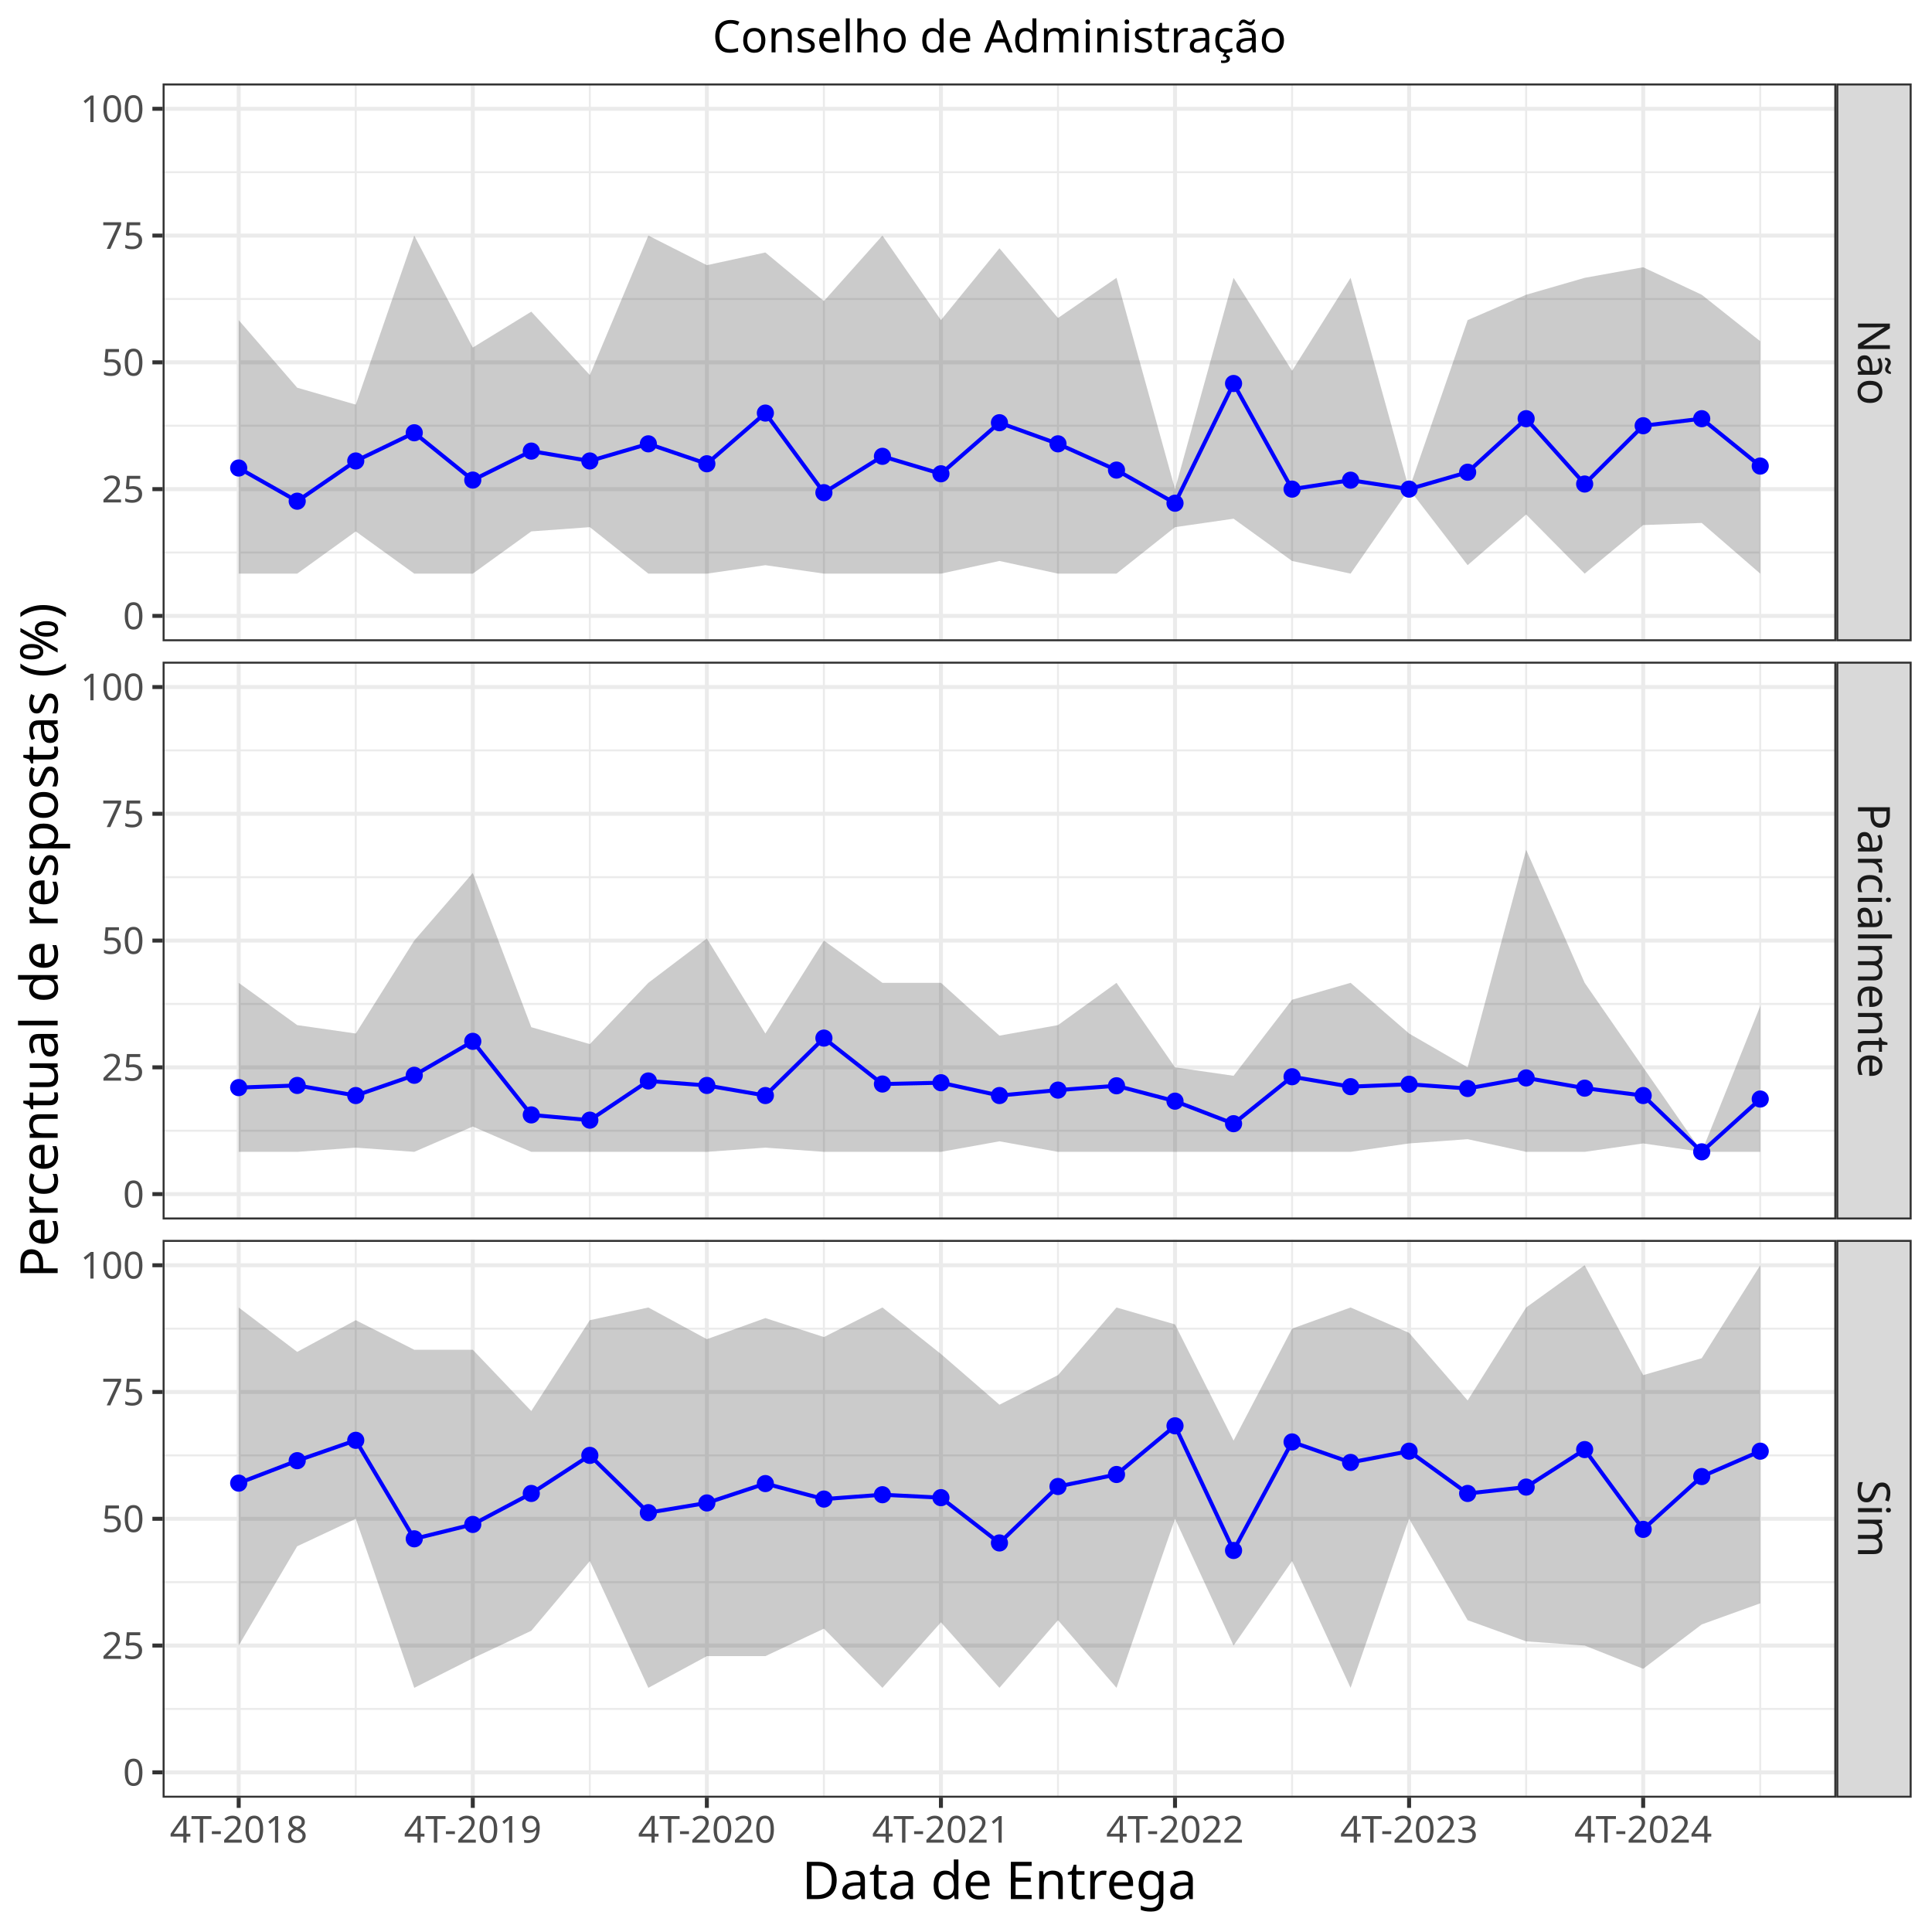
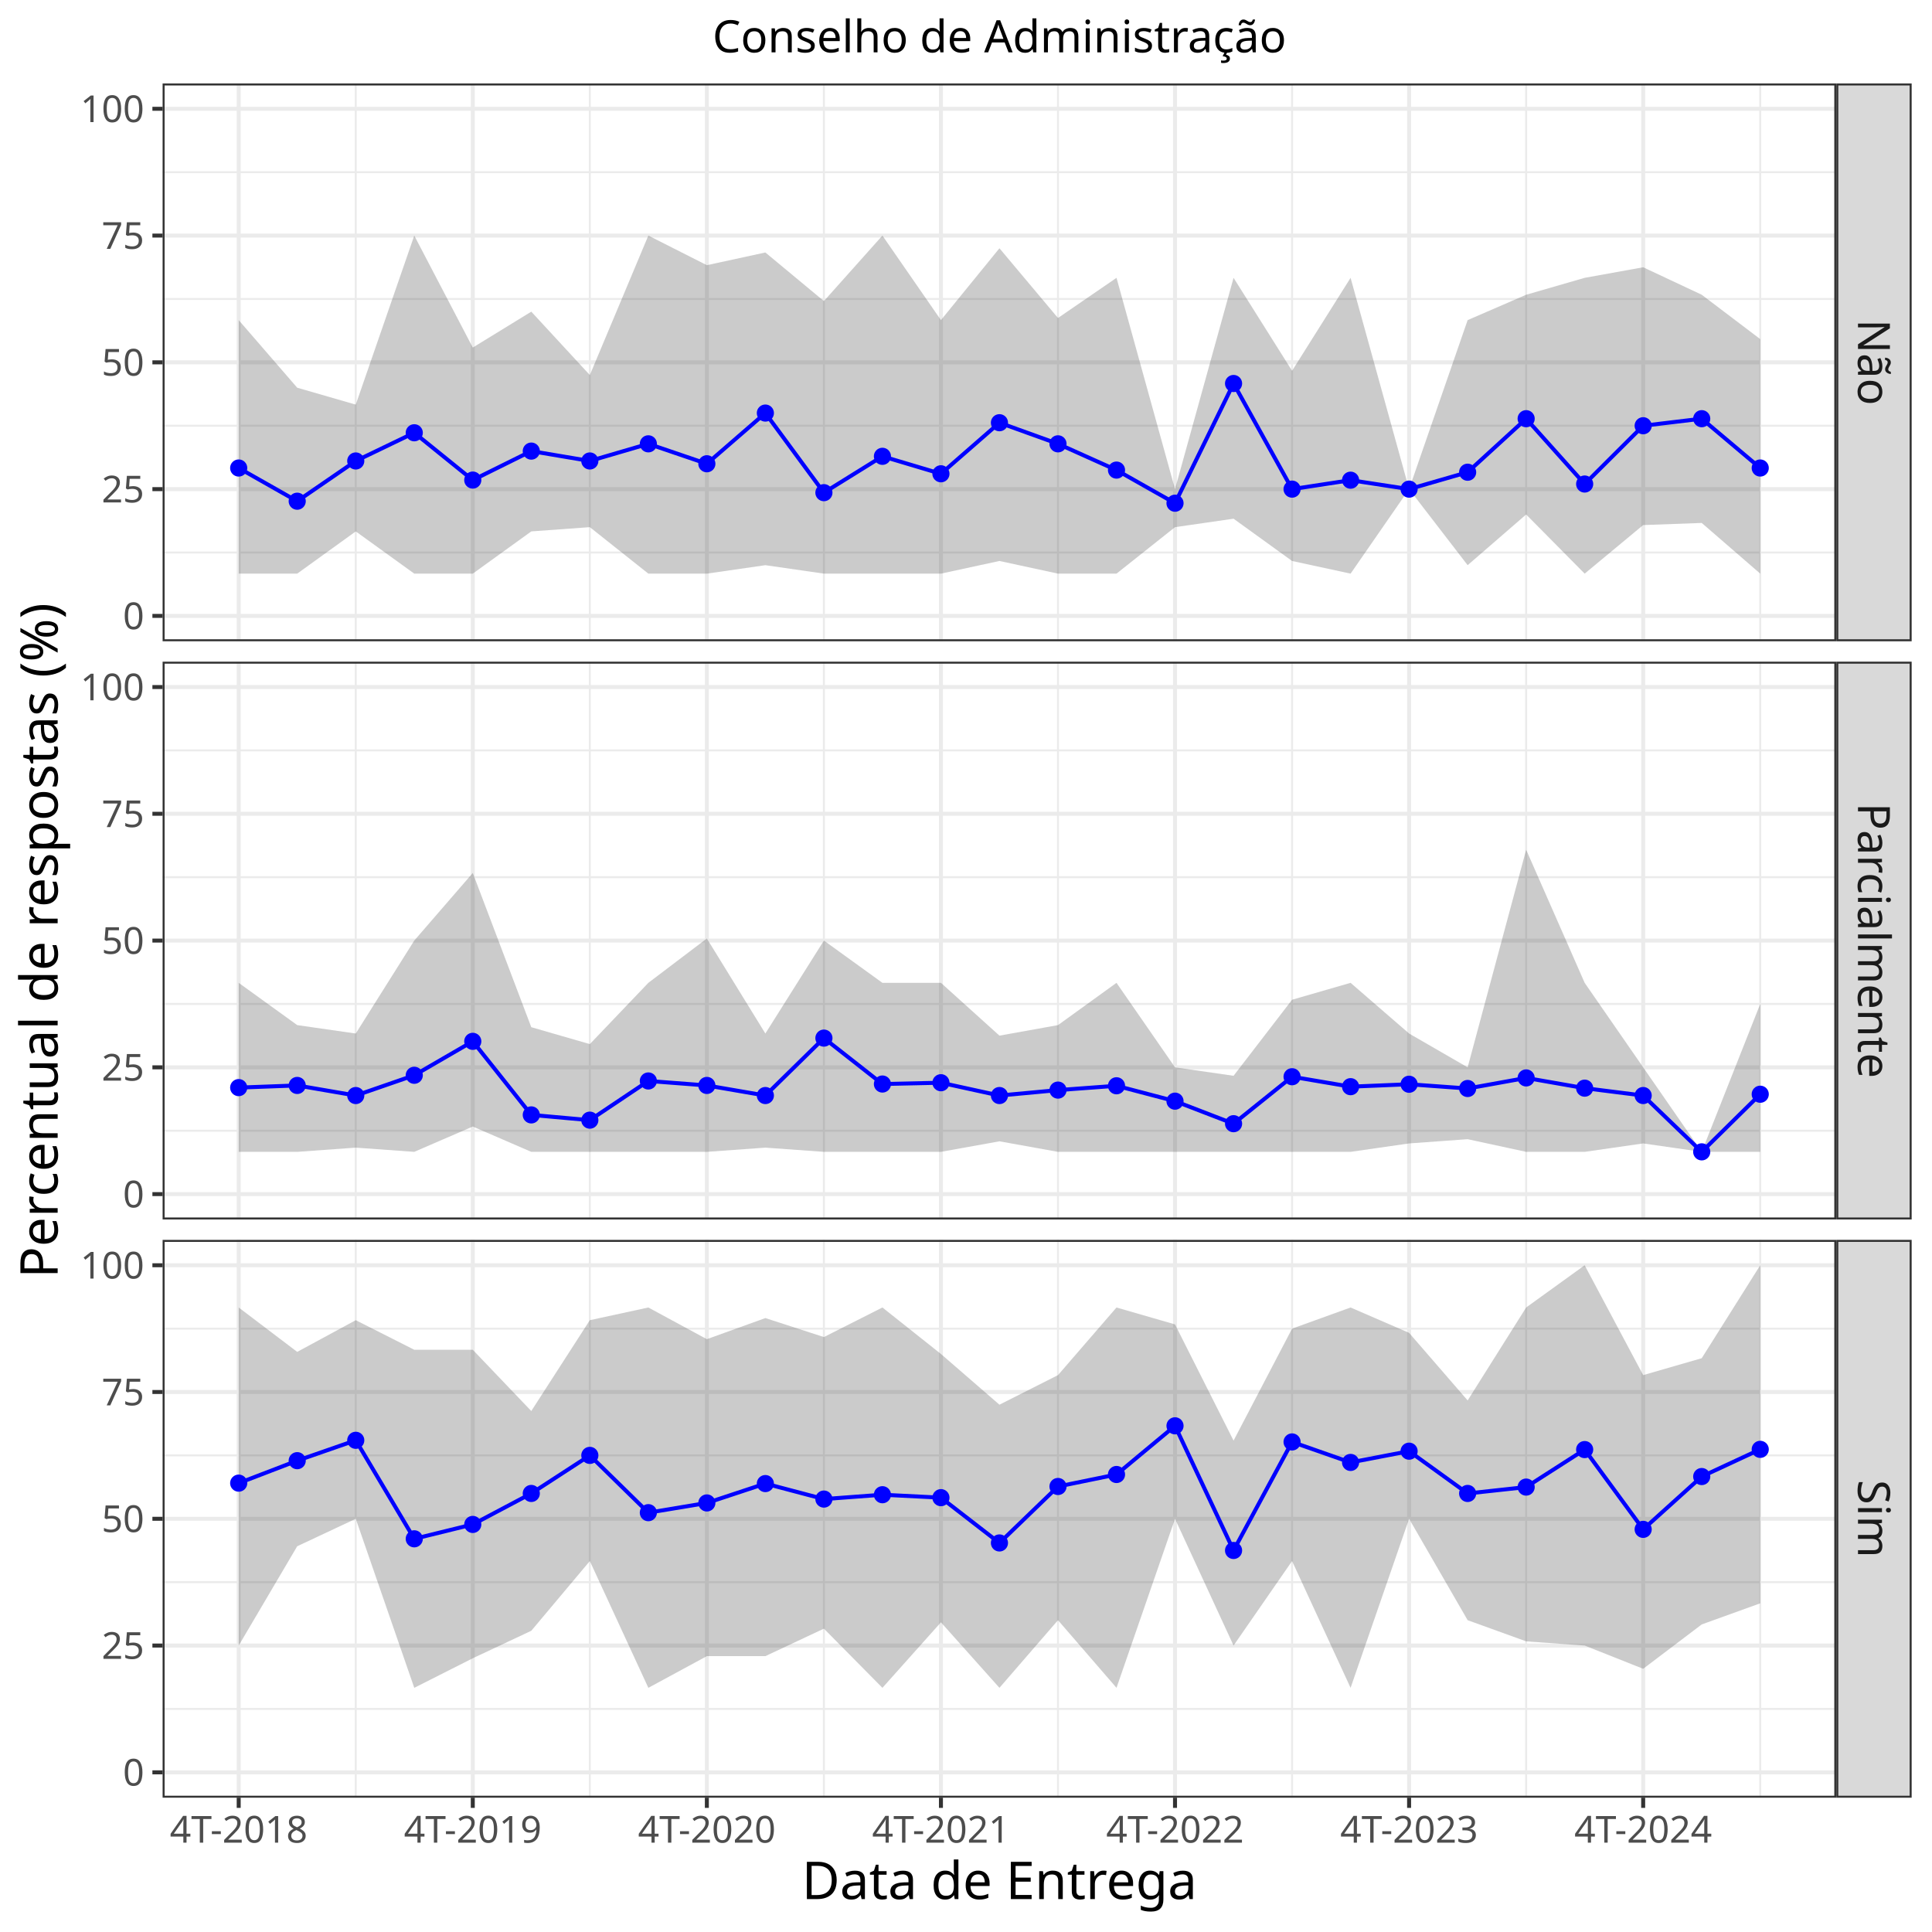
<svg xmlns="http://www.w3.org/2000/svg" class="svglite" width="518.74pt" height="518.74pt" viewBox="0 0 518.74 518.74">
  <defs>
    <style type="text/css">
    .svglite line, .svglite polyline, .svglite polygon, .svglite path, .svglite rect, .svglite circle {
      fill: none;
      stroke: #000000;
      stroke-linecap: round;
      stroke-linejoin: round;
      stroke-miterlimit: 10.00;
    }
    .svglite text {
      white-space: pre;
    }
  </style>
  </defs>
  <rect width="100%" height="100%" style="stroke: none; fill: #FFFFFF;" />
  <defs>
    <clipPath id="cpMC4wMHw1MTguNzR8MC4wMHw1MTguNzQ=">
      <rect x="0.00" y="0.00" width="518.74" height="518.74" />
    </clipPath>
  </defs>
  <g clip-path="url(#cpMC4wMHw1MTguNzR8MC4wMHw1MTguNzQ=)">
    <rect x="-0" y="0.00" width="518.74" height="518.74" style="stroke-width: 1.07; stroke: #FFFFFF; fill: #FFFFFF;" />
  </g>
  <defs>
    <clipPath id="cpNDMuNjZ8NDkzLjA1fDIyLjQxfDE3Mi4xOA==">
      <rect x="43.66" y="22.41" width="449.38" height="149.77" />
    </clipPath>
  </defs>
  <g clip-path="url(#cpNDMuNjZ8NDkzLjA1fDIyLjQxfDE3Mi4xOA==)">
    <rect x="43.66" y="22.41" width="449.38" height="149.77" style="stroke-width: 1.07; stroke: none; fill: #FFFFFF;" />
    <polyline points="43.66,148.35 493.05,148.35 " style="stroke-width: 0.53; stroke: #EBEBEB; stroke-linecap: butt;" />
    <polyline points="43.66,114.31 493.05,114.31 " style="stroke-width: 0.53; stroke: #EBEBEB; stroke-linecap: butt;" />
    <polyline points="43.66,80.27 493.05,80.27 " style="stroke-width: 0.53; stroke: #EBEBEB; stroke-linecap: butt;" />
    <polyline points="43.66,46.23 493.05,46.23 " style="stroke-width: 0.53; stroke: #EBEBEB; stroke-linecap: butt;" />
    <polyline points="95.52,172.18 95.52,22.41 " style="stroke-width: 0.53; stroke: #EBEBEB; stroke-linecap: butt;" />
    <polyline points="158.37,172.18 158.37,22.41 " style="stroke-width: 0.53; stroke: #EBEBEB; stroke-linecap: butt;" />
    <polyline points="221.22,172.18 221.22,22.41 " style="stroke-width: 0.53; stroke: #EBEBEB; stroke-linecap: butt;" />
    <polyline points="284.07,172.18 284.07,22.41 " style="stroke-width: 0.53; stroke: #EBEBEB; stroke-linecap: butt;" />
    <polyline points="346.92,172.18 346.92,22.41 " style="stroke-width: 0.53; stroke: #EBEBEB; stroke-linecap: butt;" />
    <polyline points="409.77,172.18 409.77,22.41 " style="stroke-width: 0.53; stroke: #EBEBEB; stroke-linecap: butt;" />
    <polyline points="472.62,172.18 472.62,22.41 " style="stroke-width: 0.53; stroke: #EBEBEB; stroke-linecap: butt;" />
    <polyline points="43.66,165.37 493.05,165.37 " style="stroke-width: 1.07; stroke: #EBEBEB; stroke-linecap: butt;" />
    <polyline points="43.66,131.33 493.05,131.33 " style="stroke-width: 1.07; stroke: #EBEBEB; stroke-linecap: butt;" />
    <polyline points="43.66,97.29 493.05,97.29 " style="stroke-width: 1.07; stroke: #EBEBEB; stroke-linecap: butt;" />
    <polyline points="43.66,63.25 493.05,63.25 " style="stroke-width: 1.07; stroke: #EBEBEB; stroke-linecap: butt;" />
    <polyline points="43.66,29.21 493.05,29.21 " style="stroke-width: 1.07; stroke: #EBEBEB; stroke-linecap: butt;" />
    <polyline points="64.09,172.18 64.09,22.41 " style="stroke-width: 1.07; stroke: #EBEBEB; stroke-linecap: butt;" />
    <polyline points="126.94,172.18 126.94,22.41 " style="stroke-width: 1.07; stroke: #EBEBEB; stroke-linecap: butt;" />
    <polyline points="189.79,172.18 189.79,22.41 " style="stroke-width: 1.07; stroke: #EBEBEB; stroke-linecap: butt;" />
    <polyline points="252.64,172.18 252.64,22.41 " style="stroke-width: 1.07; stroke: #EBEBEB; stroke-linecap: butt;" />
    <polyline points="315.49,172.18 315.49,22.41 " style="stroke-width: 1.07; stroke: #EBEBEB; stroke-linecap: butt;" />
    <polyline points="378.34,172.18 378.34,22.41 " style="stroke-width: 1.07; stroke: #EBEBEB; stroke-linecap: butt;" />
    <polyline points="441.19,172.18 441.19,22.41 " style="stroke-width: 1.07; stroke: #EBEBEB; stroke-linecap: butt;" />
-     <polygon points="64.09,85.95 79.80,104.10 95.52,108.64 111.23,63.25 126.94,93.32 142.65,83.68 158.37,100.70 174.08,63.25 189.79,71.20 205.50,67.79 221.22,80.84 236.93,63.25 252.64,85.95 268.35,66.66 284.07,85.38 299.78,74.60 315.49,131.33 331.21,74.60 346.92,99.56 362.63,74.60 378.34,131.33 394.06,85.95 409.77,79.14 425.48,74.60 441.19,71.76 456.91,79.14 472.62,91.62 472.62,154.02 456.91,140.41 441.19,140.98 425.48,154.02 409.77,138.14 394.06,151.75 378.34,131.33 362.63,154.02 346.92,150.62 331.21,139.27 315.49,141.54 299.78,154.02 284.07,154.02 268.35,150.62 252.64,154.02 236.93,154.02 221.22,154.02 205.50,151.75 189.79,154.02 174.08,154.02 158.37,141.54 142.65,142.68 126.94,154.02 111.23,154.02 95.52,142.68 79.80,154.02 64.09,154.02 " style="stroke-width: 0.00; stroke: none; stroke-linecap: butt; fill: #333333; fill-opacity: 0.25;" />
-     <polyline points="64.09,85.95 79.80,104.10 95.52,108.64 111.23,63.25 126.94,93.32 142.65,83.68 158.37,100.70 174.08,63.25 189.79,71.20 205.50,67.79 221.22,80.84 236.93,63.25 252.64,85.95 268.35,66.66 284.07,85.38 299.78,74.60 315.49,131.33 331.21,74.60 346.92,99.56 362.63,74.60 378.34,131.33 394.06,85.95 409.77,79.14 425.48,74.60 441.19,71.76 456.91,79.14 472.62,91.62 " style="stroke-width: 1.07; stroke: none; stroke-linecap: butt;" />
+     <polygon points="64.09,85.95 79.80,104.10 95.52,108.64 111.23,63.25 126.94,93.32 142.65,83.68 158.37,100.70 174.08,63.25 189.79,71.20 205.50,67.79 221.22,80.84 236.93,63.25 252.64,85.95 268.35,66.66 284.07,85.38 299.78,74.60 315.49,131.33 331.21,74.60 346.92,99.56 362.63,74.60 378.34,131.33 394.06,85.95 409.77,79.14 425.48,74.60 441.19,71.76 456.91,79.14 472.62,91.05 472.62,154.02 456.91,140.41 441.19,140.98 425.48,154.02 409.77,138.14 394.06,151.75 378.34,131.33 362.63,154.02 346.92,150.62 331.21,139.27 315.49,141.54 299.78,154.02 284.07,154.02 268.35,150.62 252.64,154.02 236.93,154.02 221.22,154.02 205.50,151.75 189.79,154.02 174.08,154.02 158.37,141.54 142.65,142.68 126.94,154.02 111.23,154.02 95.52,142.68 79.80,154.02 64.09,154.02 " style="stroke-width: 0.00; stroke: none; stroke-linecap: butt; fill: #333333; fill-opacity: 0.25;" />
+     <polyline points="64.09,85.95 79.80,104.10 95.52,108.64 111.23,63.25 126.94,93.32 142.65,83.68 158.37,100.70 174.08,63.25 189.79,71.20 205.50,67.79 221.22,80.84 236.93,63.25 252.64,85.95 268.35,66.66 284.07,85.38 299.78,74.60 315.49,131.33 331.21,74.60 346.92,99.56 362.63,74.60 378.34,131.33 394.06,85.95 409.77,79.14 425.48,74.60 441.19,71.76 456.91,79.14 472.62,91.05 " style="stroke-width: 1.07; stroke: none; stroke-linecap: butt;" />
    <polyline points="472.62,154.02 456.91,140.41 441.19,140.98 425.48,154.02 409.77,138.14 394.06,151.75 378.34,131.33 362.63,154.02 346.92,150.62 331.21,139.27 315.49,141.54 299.78,154.02 284.07,154.02 268.35,150.62 252.64,154.02 236.93,154.02 221.22,154.02 205.50,151.75 189.79,154.02 174.08,154.02 158.37,141.54 142.65,142.68 126.94,154.02 111.23,154.02 95.52,142.68 79.80,154.02 64.09,154.02 " style="stroke-width: 1.07; stroke: none; stroke-linecap: butt;" />
-     <polyline points="64.09,125.66 79.80,134.57 95.52,123.77 111.23,116.20 126.94,128.90 142.65,121.12 158.37,123.77 174.08,119.17 189.79,124.52 205.50,110.91 221.22,132.28 236.93,122.52 252.64,127.21 268.35,113.50 284.07,119.17 299.78,126.22 315.49,135.11 331.21,102.97 346.92,131.33 362.63,128.93 378.34,131.33 394.06,126.79 409.77,112.42 425.48,129.96 441.19,114.31 456.91,112.42 472.62,125.14 " style="stroke-width: 1.07; stroke: #0000FF; stroke-linecap: butt;" />
+     <polyline points="64.09,125.66 79.80,134.57 95.52,123.77 111.23,116.20 126.94,128.90 142.65,121.12 158.37,123.77 174.08,119.17 189.79,124.52 205.50,110.91 221.22,132.28 236.93,122.52 252.64,127.21 268.35,113.50 284.07,119.17 299.78,126.22 315.49,135.11 331.21,102.97 346.92,131.33 362.63,128.93 378.34,131.33 394.06,126.79 409.77,112.42 425.48,129.96 441.19,114.31 456.91,112.42 472.62,125.66 " style="stroke-width: 1.07; stroke: #0000FF; stroke-linecap: butt;" />
    <circle cx="64.09" cy="125.66" r="1.95" style="stroke-width: 0.71; stroke: #0000FF; fill: #0000FF;" />
    <circle cx="79.80" cy="134.57" r="1.95" style="stroke-width: 0.71; stroke: #0000FF; fill: #0000FF;" />
    <circle cx="95.52" cy="123.77" r="1.95" style="stroke-width: 0.71; stroke: #0000FF; fill: #0000FF;" />
    <circle cx="111.23" cy="116.20" r="1.95" style="stroke-width: 0.71; stroke: #0000FF; fill: #0000FF;" />
    <circle cx="126.94" cy="128.90" r="1.95" style="stroke-width: 0.71; stroke: #0000FF; fill: #0000FF;" />
    <circle cx="142.65" cy="121.12" r="1.95" style="stroke-width: 0.71; stroke: #0000FF; fill: #0000FF;" />
    <circle cx="158.37" cy="123.77" r="1.95" style="stroke-width: 0.71; stroke: #0000FF; fill: #0000FF;" />
    <circle cx="174.08" cy="119.17" r="1.95" style="stroke-width: 0.71; stroke: #0000FF; fill: #0000FF;" />
    <circle cx="189.79" cy="124.52" r="1.95" style="stroke-width: 0.71; stroke: #0000FF; fill: #0000FF;" />
    <circle cx="205.50" cy="110.91" r="1.95" style="stroke-width: 0.71; stroke: #0000FF; fill: #0000FF;" />
    <circle cx="221.22" cy="132.28" r="1.95" style="stroke-width: 0.71; stroke: #0000FF; fill: #0000FF;" />
    <circle cx="236.93" cy="122.52" r="1.95" style="stroke-width: 0.71; stroke: #0000FF; fill: #0000FF;" />
    <circle cx="252.64" cy="127.21" r="1.95" style="stroke-width: 0.71; stroke: #0000FF; fill: #0000FF;" />
    <circle cx="268.35" cy="113.50" r="1.95" style="stroke-width: 0.71; stroke: #0000FF; fill: #0000FF;" />
    <circle cx="284.07" cy="119.17" r="1.95" style="stroke-width: 0.71; stroke: #0000FF; fill: #0000FF;" />
    <circle cx="299.78" cy="126.22" r="1.95" style="stroke-width: 0.71; stroke: #0000FF; fill: #0000FF;" />
    <circle cx="315.49" cy="135.11" r="1.95" style="stroke-width: 0.71; stroke: #0000FF; fill: #0000FF;" />
    <circle cx="331.21" cy="102.97" r="1.95" style="stroke-width: 0.71; stroke: #0000FF; fill: #0000FF;" />
    <circle cx="346.92" cy="131.33" r="1.95" style="stroke-width: 0.71; stroke: #0000FF; fill: #0000FF;" />
    <circle cx="362.63" cy="128.93" r="1.95" style="stroke-width: 0.71; stroke: #0000FF; fill: #0000FF;" />
    <circle cx="378.34" cy="131.33" r="1.95" style="stroke-width: 0.71; stroke: #0000FF; fill: #0000FF;" />
    <circle cx="394.06" cy="126.79" r="1.95" style="stroke-width: 0.71; stroke: #0000FF; fill: #0000FF;" />
    <circle cx="409.77" cy="112.42" r="1.95" style="stroke-width: 0.71; stroke: #0000FF; fill: #0000FF;" />
    <circle cx="425.48" cy="129.96" r="1.95" style="stroke-width: 0.71; stroke: #0000FF; fill: #0000FF;" />
    <circle cx="441.19" cy="114.31" r="1.95" style="stroke-width: 0.71; stroke: #0000FF; fill: #0000FF;" />
    <circle cx="456.91" cy="112.42" r="1.95" style="stroke-width: 0.71; stroke: #0000FF; fill: #0000FF;" />
-     <circle cx="472.62" cy="125.14" r="1.95" style="stroke-width: 0.71; stroke: #0000FF; fill: #0000FF;" />
+     <circle cx="472.62" cy="125.66" r="1.95" style="stroke-width: 0.71; stroke: #0000FF; fill: #0000FF;" />
    <rect x="43.66" y="22.41" width="449.38" height="149.77" style="stroke-width: 1.07; stroke: #333333;" />
  </g>
  <g clip-path="url(#cpMC4wMHw1MTguNzR8MC4wMHw1MTguNzQ=)">
</g>
  <defs>
    <clipPath id="cpNDMuNjZ8NDkzLjA1fDE3Ny42NnwzMjcuNDM=">
      <rect x="43.66" y="177.66" width="449.38" height="149.77" />
    </clipPath>
  </defs>
  <g clip-path="url(#cpNDMuNjZ8NDkzLjA1fDE3Ny42NnwzMjcuNDM=)">
    <rect x="43.66" y="177.66" width="449.38" height="149.77" style="stroke-width: 1.07; stroke: none; fill: #FFFFFF;" />
    <polyline points="43.66,303.60 493.05,303.60 " style="stroke-width: 0.53; stroke: #EBEBEB; stroke-linecap: butt;" />
    <polyline points="43.66,269.56 493.05,269.56 " style="stroke-width: 0.53; stroke: #EBEBEB; stroke-linecap: butt;" />
    <polyline points="43.66,235.52 493.05,235.52 " style="stroke-width: 0.53; stroke: #EBEBEB; stroke-linecap: butt;" />
    <polyline points="43.66,201.48 493.05,201.48 " style="stroke-width: 0.53; stroke: #EBEBEB; stroke-linecap: butt;" />
    <polyline points="95.52,327.43 95.52,177.66 " style="stroke-width: 0.53; stroke: #EBEBEB; stroke-linecap: butt;" />
    <polyline points="158.37,327.43 158.37,177.66 " style="stroke-width: 0.53; stroke: #EBEBEB; stroke-linecap: butt;" />
    <polyline points="221.22,327.43 221.22,177.66 " style="stroke-width: 0.53; stroke: #EBEBEB; stroke-linecap: butt;" />
    <polyline points="284.07,327.43 284.07,177.66 " style="stroke-width: 0.53; stroke: #EBEBEB; stroke-linecap: butt;" />
    <polyline points="346.92,327.43 346.92,177.66 " style="stroke-width: 0.53; stroke: #EBEBEB; stroke-linecap: butt;" />
    <polyline points="409.77,327.43 409.77,177.66 " style="stroke-width: 0.53; stroke: #EBEBEB; stroke-linecap: butt;" />
    <polyline points="472.62,327.43 472.62,177.66 " style="stroke-width: 0.53; stroke: #EBEBEB; stroke-linecap: butt;" />
    <polyline points="43.66,320.62 493.05,320.62 " style="stroke-width: 1.07; stroke: #EBEBEB; stroke-linecap: butt;" />
    <polyline points="43.66,286.58 493.05,286.58 " style="stroke-width: 1.07; stroke: #EBEBEB; stroke-linecap: butt;" />
    <polyline points="43.66,252.54 493.05,252.54 " style="stroke-width: 1.07; stroke: #EBEBEB; stroke-linecap: butt;" />
    <polyline points="43.66,218.50 493.05,218.50 " style="stroke-width: 1.07; stroke: #EBEBEB; stroke-linecap: butt;" />
    <polyline points="43.66,184.47 493.05,184.47 " style="stroke-width: 1.07; stroke: #EBEBEB; stroke-linecap: butt;" />
    <polyline points="64.09,327.43 64.09,177.66 " style="stroke-width: 1.07; stroke: #EBEBEB; stroke-linecap: butt;" />
    <polyline points="126.94,327.43 126.94,177.66 " style="stroke-width: 1.07; stroke: #EBEBEB; stroke-linecap: butt;" />
    <polyline points="189.79,327.43 189.79,177.66 " style="stroke-width: 1.07; stroke: #EBEBEB; stroke-linecap: butt;" />
    <polyline points="252.64,327.43 252.64,177.66 " style="stroke-width: 1.07; stroke: #EBEBEB; stroke-linecap: butt;" />
    <polyline points="315.49,327.43 315.49,177.66 " style="stroke-width: 1.07; stroke: #EBEBEB; stroke-linecap: butt;" />
    <polyline points="378.34,327.43 378.34,177.66 " style="stroke-width: 1.07; stroke: #EBEBEB; stroke-linecap: butt;" />
    <polyline points="441.19,327.43 441.19,177.66 " style="stroke-width: 1.07; stroke: #EBEBEB; stroke-linecap: butt;" />
-     <polygon points="64.09,263.89 79.80,275.24 95.52,277.50 111.23,252.54 126.94,234.39 142.65,275.80 158.37,280.34 174.08,263.89 189.79,251.98 205.50,277.50 221.22,252.54 236.93,263.89 252.64,263.89 268.35,278.07 284.07,275.24 299.78,263.89 315.49,286.58 331.21,288.85 346.92,268.43 362.63,263.89 378.34,277.50 394.06,286.58 409.77,228.15 425.48,263.89 441.19,286.58 456.91,309.27 472.62,270.13 472.62,309.27 456.91,309.27 441.19,307.01 425.48,309.27 409.77,309.27 394.06,305.87 378.34,307.01 362.63,309.27 346.92,309.27 331.21,309.27 315.49,309.27 299.78,309.27 284.07,309.27 268.35,306.44 252.64,309.27 236.93,309.27 221.22,309.27 205.50,308.14 189.79,309.27 174.08,309.27 158.37,309.27 142.65,309.27 126.94,302.47 111.23,309.27 95.52,308.14 79.80,309.27 64.09,309.27 " style="stroke-width: 0.00; stroke: none; stroke-linecap: butt; fill: #333333; fill-opacity: 0.25;" />
-     <polyline points="64.09,263.89 79.80,275.24 95.52,277.50 111.23,252.54 126.94,234.39 142.65,275.80 158.37,280.34 174.08,263.89 189.79,251.98 205.50,277.50 221.22,252.54 236.93,263.89 252.64,263.89 268.35,278.07 284.07,275.24 299.78,263.89 315.49,286.58 331.21,288.85 346.92,268.43 362.63,263.89 378.34,277.50 394.06,286.58 409.77,228.15 425.48,263.89 441.19,286.58 456.91,309.27 472.62,270.13 " style="stroke-width: 1.07; stroke: none; stroke-linecap: butt;" />
+     <polygon points="64.09,263.89 79.80,275.24 95.52,277.50 111.23,252.54 126.94,234.39 142.65,275.80 158.37,280.34 174.08,263.89 189.79,251.98 205.50,277.50 221.22,252.54 236.93,263.89 252.64,263.89 268.35,278.07 284.07,275.24 299.78,263.89 315.49,286.58 331.21,288.85 346.92,268.43 362.63,263.89 378.34,277.50 394.06,286.58 409.77,228.15 425.48,263.89 441.19,286.58 456.91,309.27 472.62,269.56 472.62,309.27 456.91,309.27 441.19,307.01 425.48,309.27 409.77,309.27 394.06,305.87 378.34,307.01 362.63,309.27 346.92,309.27 331.21,309.27 315.49,309.27 299.78,309.27 284.07,309.27 268.35,306.44 252.64,309.27 236.93,309.27 221.22,309.27 205.50,308.14 189.79,309.27 174.08,309.27 158.37,309.27 142.65,309.27 126.94,302.47 111.23,309.27 95.52,308.14 79.80,309.27 64.09,309.27 " style="stroke-width: 0.00; stroke: none; stroke-linecap: butt; fill: #333333; fill-opacity: 0.25;" />
+     <polyline points="64.09,263.89 79.80,275.24 95.52,277.50 111.23,252.54 126.94,234.39 142.65,275.80 158.37,280.34 174.08,263.89 189.79,251.98 205.50,277.50 221.22,252.54 236.93,263.89 252.64,263.89 268.35,278.07 284.07,275.24 299.78,263.89 315.49,286.58 331.21,288.85 346.92,268.43 362.63,263.89 378.34,277.50 394.06,286.58 409.77,228.15 425.48,263.89 441.19,286.58 456.91,309.27 472.62,269.56 " style="stroke-width: 1.07; stroke: none; stroke-linecap: butt;" />
    <polyline points="472.62,309.27 456.91,309.27 441.19,307.01 425.48,309.27 409.77,309.27 394.06,305.87 378.34,307.01 362.63,309.27 346.92,309.27 331.21,309.27 315.49,309.27 299.78,309.27 284.07,309.27 268.35,306.44 252.64,309.27 236.93,309.27 221.22,309.27 205.50,308.14 189.79,309.27 174.08,309.27 158.37,309.27 142.65,309.27 126.94,302.47 111.23,309.27 95.52,308.14 79.80,309.27 64.09,309.27 " style="stroke-width: 1.07; stroke: none; stroke-linecap: butt;" />
-     <polyline points="64.09,292.02 79.80,291.44 95.52,294.15 111.23,288.71 126.94,279.60 142.65,299.35 158.37,300.76 174.08,290.24 189.79,291.44 205.50,294.15 221.22,278.73 236.93,291.06 252.64,290.71 268.35,294.15 284.07,292.69 299.78,291.53 315.49,295.66 331.21,301.71 346.92,289.10 362.63,291.77 378.34,291.12 394.06,292.26 409.77,289.42 425.48,292.17 441.19,294.15 456.91,309.27 472.62,295.09 " style="stroke-width: 1.07; stroke: #0000FF; stroke-linecap: butt;" />
+     <polyline points="64.09,292.02 79.80,291.44 95.52,294.15 111.23,288.71 126.94,279.60 142.65,299.35 158.37,300.76 174.08,290.24 189.79,291.44 205.50,294.15 221.22,278.73 236.93,291.06 252.64,290.71 268.35,294.15 284.07,292.69 299.78,291.53 315.49,295.66 331.21,301.71 346.92,289.10 362.63,291.77 378.34,291.12 394.06,292.26 409.77,289.42 425.48,292.17 441.19,294.15 456.91,309.27 472.62,293.80 " style="stroke-width: 1.07; stroke: #0000FF; stroke-linecap: butt;" />
    <circle cx="64.09" cy="292.02" r="1.95" style="stroke-width: 0.71; stroke: #0000FF; fill: #0000FF;" />
    <circle cx="79.80" cy="291.44" r="1.95" style="stroke-width: 0.71; stroke: #0000FF; fill: #0000FF;" />
    <circle cx="95.52" cy="294.15" r="1.95" style="stroke-width: 0.71; stroke: #0000FF; fill: #0000FF;" />
    <circle cx="111.23" cy="288.71" r="1.95" style="stroke-width: 0.71; stroke: #0000FF; fill: #0000FF;" />
    <circle cx="126.94" cy="279.60" r="1.95" style="stroke-width: 0.71; stroke: #0000FF; fill: #0000FF;" />
    <circle cx="142.65" cy="299.35" r="1.95" style="stroke-width: 0.71; stroke: #0000FF; fill: #0000FF;" />
    <circle cx="158.37" cy="300.76" r="1.95" style="stroke-width: 0.71; stroke: #0000FF; fill: #0000FF;" />
    <circle cx="174.08" cy="290.24" r="1.95" style="stroke-width: 0.71; stroke: #0000FF; fill: #0000FF;" />
    <circle cx="189.79" cy="291.44" r="1.95" style="stroke-width: 0.71; stroke: #0000FF; fill: #0000FF;" />
    <circle cx="205.50" cy="294.15" r="1.95" style="stroke-width: 0.71; stroke: #0000FF; fill: #0000FF;" />
    <circle cx="221.22" cy="278.73" r="1.95" style="stroke-width: 0.71; stroke: #0000FF; fill: #0000FF;" />
    <circle cx="236.93" cy="291.06" r="1.95" style="stroke-width: 0.71; stroke: #0000FF; fill: #0000FF;" />
    <circle cx="252.64" cy="290.71" r="1.95" style="stroke-width: 0.71; stroke: #0000FF; fill: #0000FF;" />
    <circle cx="268.35" cy="294.15" r="1.95" style="stroke-width: 0.71; stroke: #0000FF; fill: #0000FF;" />
    <circle cx="284.07" cy="292.69" r="1.95" style="stroke-width: 0.71; stroke: #0000FF; fill: #0000FF;" />
    <circle cx="299.78" cy="291.53" r="1.95" style="stroke-width: 0.71; stroke: #0000FF; fill: #0000FF;" />
    <circle cx="315.49" cy="295.66" r="1.95" style="stroke-width: 0.71; stroke: #0000FF; fill: #0000FF;" />
    <circle cx="331.21" cy="301.71" r="1.95" style="stroke-width: 0.71; stroke: #0000FF; fill: #0000FF;" />
    <circle cx="346.92" cy="289.10" r="1.95" style="stroke-width: 0.71; stroke: #0000FF; fill: #0000FF;" />
    <circle cx="362.63" cy="291.77" r="1.95" style="stroke-width: 0.71; stroke: #0000FF; fill: #0000FF;" />
    <circle cx="378.34" cy="291.12" r="1.95" style="stroke-width: 0.71; stroke: #0000FF; fill: #0000FF;" />
    <circle cx="394.06" cy="292.26" r="1.95" style="stroke-width: 0.71; stroke: #0000FF; fill: #0000FF;" />
    <circle cx="409.77" cy="289.42" r="1.95" style="stroke-width: 0.71; stroke: #0000FF; fill: #0000FF;" />
    <circle cx="425.48" cy="292.17" r="1.95" style="stroke-width: 0.71; stroke: #0000FF; fill: #0000FF;" />
    <circle cx="441.19" cy="294.15" r="1.95" style="stroke-width: 0.71; stroke: #0000FF; fill: #0000FF;" />
    <circle cx="456.91" cy="309.27" r="1.95" style="stroke-width: 0.71; stroke: #0000FF; fill: #0000FF;" />
-     <circle cx="472.62" cy="295.09" r="1.95" style="stroke-width: 0.71; stroke: #0000FF; fill: #0000FF;" />
+     <circle cx="472.62" cy="293.80" r="1.95" style="stroke-width: 0.71; stroke: #0000FF; fill: #0000FF;" />
    <rect x="43.66" y="177.66" width="449.38" height="149.77" style="stroke-width: 1.07; stroke: #333333;" />
  </g>
  <g clip-path="url(#cpMC4wMHw1MTguNzR8MC4wMHw1MTguNzQ=)">
</g>
  <defs>
    <clipPath id="cpNDMuNjZ8NDkzLjA1fDMzMi45MXw0ODIuNjg=">
      <rect x="43.66" y="332.91" width="449.38" height="149.77" />
    </clipPath>
  </defs>
  <g clip-path="url(#cpNDMuNjZ8NDkzLjA1fDMzMi45MXw0ODIuNjg=)">
    <rect x="43.66" y="332.91" width="449.38" height="149.77" style="stroke-width: 1.07; stroke: none; fill: #FFFFFF;" />
    <polyline points="43.66,458.85 493.05,458.85 " style="stroke-width: 0.53; stroke: #EBEBEB; stroke-linecap: butt;" />
    <polyline points="43.66,424.81 493.05,424.81 " style="stroke-width: 0.53; stroke: #EBEBEB; stroke-linecap: butt;" />
    <polyline points="43.66,390.77 493.05,390.77 " style="stroke-width: 0.53; stroke: #EBEBEB; stroke-linecap: butt;" />
    <polyline points="43.66,356.74 493.05,356.74 " style="stroke-width: 0.53; stroke: #EBEBEB; stroke-linecap: butt;" />
    <polyline points="95.52,482.68 95.52,332.91 " style="stroke-width: 0.53; stroke: #EBEBEB; stroke-linecap: butt;" />
    <polyline points="158.37,482.68 158.37,332.91 " style="stroke-width: 0.53; stroke: #EBEBEB; stroke-linecap: butt;" />
    <polyline points="221.22,482.68 221.22,332.91 " style="stroke-width: 0.53; stroke: #EBEBEB; stroke-linecap: butt;" />
    <polyline points="284.07,482.68 284.07,332.91 " style="stroke-width: 0.53; stroke: #EBEBEB; stroke-linecap: butt;" />
    <polyline points="346.92,482.68 346.92,332.91 " style="stroke-width: 0.53; stroke: #EBEBEB; stroke-linecap: butt;" />
    <polyline points="409.77,482.68 409.77,332.91 " style="stroke-width: 0.53; stroke: #EBEBEB; stroke-linecap: butt;" />
    <polyline points="472.62,482.68 472.62,332.91 " style="stroke-width: 0.53; stroke: #EBEBEB; stroke-linecap: butt;" />
    <polyline points="43.66,475.87 493.05,475.87 " style="stroke-width: 1.07; stroke: #EBEBEB; stroke-linecap: butt;" />
    <polyline points="43.66,441.83 493.05,441.83 " style="stroke-width: 1.07; stroke: #EBEBEB; stroke-linecap: butt;" />
    <polyline points="43.66,407.79 493.05,407.79 " style="stroke-width: 1.07; stroke: #EBEBEB; stroke-linecap: butt;" />
    <polyline points="43.66,373.75 493.05,373.75 " style="stroke-width: 1.07; stroke: #EBEBEB; stroke-linecap: butt;" />
    <polyline points="43.66,339.72 493.05,339.72 " style="stroke-width: 1.07; stroke: #EBEBEB; stroke-linecap: butt;" />
    <polyline points="64.09,482.68 64.09,332.91 " style="stroke-width: 1.07; stroke: #EBEBEB; stroke-linecap: butt;" />
    <polyline points="126.94,482.68 126.94,332.91 " style="stroke-width: 1.07; stroke: #EBEBEB; stroke-linecap: butt;" />
    <polyline points="189.79,482.68 189.79,332.91 " style="stroke-width: 1.07; stroke: #EBEBEB; stroke-linecap: butt;" />
    <polyline points="252.64,482.68 252.64,332.91 " style="stroke-width: 1.07; stroke: #EBEBEB; stroke-linecap: butt;" />
    <polyline points="315.49,482.68 315.49,332.91 " style="stroke-width: 1.07; stroke: #EBEBEB; stroke-linecap: butt;" />
    <polyline points="378.34,482.68 378.34,332.91 " style="stroke-width: 1.07; stroke: #EBEBEB; stroke-linecap: butt;" />
    <polyline points="441.19,482.68 441.19,332.91 " style="stroke-width: 1.07; stroke: #EBEBEB; stroke-linecap: butt;" />
    <polygon points="64.09,351.06 79.80,362.98 95.52,354.47 111.23,362.41 126.94,362.41 142.65,378.86 158.37,354.47 174.08,351.06 189.79,359.57 205.50,353.90 221.22,359.00 236.93,351.06 252.64,363.54 268.35,377.16 284.07,369.22 299.78,351.06 315.49,355.60 331.21,386.80 346.92,356.74 362.63,351.06 378.34,357.87 394.06,376.02 409.77,351.06 425.48,339.72 441.19,369.22 456.91,364.68 472.62,339.72 472.62,430.49 456.91,436.16 441.19,448.07 425.48,441.83 409.77,440.70 394.06,435.02 378.34,407.79 362.63,453.18 346.92,419.14 331.21,441.83 315.49,407.79 299.78,453.18 284.07,435.02 268.35,453.18 252.64,435.59 236.93,453.18 221.22,437.29 205.50,444.67 189.79,444.67 174.08,453.18 158.37,419.14 142.65,437.86 126.94,445.24 111.23,453.18 95.52,407.79 79.80,415.17 64.09,441.83 " style="stroke-width: 0.00; stroke: none; stroke-linecap: butt; fill: #333333; fill-opacity: 0.25;" />
    <polyline points="64.09,351.06 79.80,362.98 95.52,354.47 111.23,362.41 126.94,362.41 142.65,378.86 158.37,354.47 174.08,351.06 189.79,359.57 205.50,353.90 221.22,359.00 236.93,351.06 252.64,363.54 268.35,377.16 284.07,369.22 299.78,351.06 315.49,355.60 331.21,386.80 346.92,356.74 362.63,351.06 378.34,357.87 394.06,376.02 409.77,351.06 425.48,339.72 441.19,369.22 456.91,364.68 472.62,339.72 " style="stroke-width: 1.07; stroke: none; stroke-linecap: butt;" />
    <polyline points="472.62,430.49 456.91,436.16 441.19,448.07 425.48,441.83 409.77,440.70 394.06,435.02 378.34,407.79 362.63,453.18 346.92,419.14 331.21,441.83 315.49,407.79 299.78,453.18 284.07,435.02 268.35,453.18 252.64,435.59 236.93,453.18 221.22,437.29 205.50,444.67 189.79,444.67 174.08,453.18 158.37,419.14 142.65,437.86 126.94,445.24 111.23,453.18 95.52,407.79 79.80,415.17 64.09,441.83 " style="stroke-width: 1.07; stroke: none; stroke-linecap: butt;" />
-     <polyline points="64.09,398.22 79.80,392.19 95.52,386.72 111.23,413.17 126.94,409.31 142.65,400.99 158.37,390.77 174.08,406.15 189.79,403.54 205.50,398.34 221.22,402.50 236.93,401.33 252.64,402.12 268.35,414.28 284.07,399.12 299.78,395.90 315.49,382.83 331.21,416.30 346.92,387.16 362.63,392.66 378.34,389.64 394.06,400.99 409.77,399.28 425.48,389.21 441.19,410.63 456.91,396.45 472.62,389.64 " style="stroke-width: 1.07; stroke: #0000FF; stroke-linecap: butt;" />
+     <polyline points="64.09,398.22 79.80,392.19 95.52,386.72 111.23,413.17 126.94,409.31 142.65,400.99 158.37,390.77 174.08,406.15 189.79,403.54 205.50,398.34 221.22,402.50 236.93,401.33 252.64,402.12 268.35,414.28 284.07,399.12 299.78,395.90 315.49,382.83 331.21,416.30 346.92,387.16 362.63,392.66 378.34,389.64 394.06,400.99 409.77,399.28 425.48,389.21 441.19,410.63 456.91,396.45 472.62,389.15 " style="stroke-width: 1.07; stroke: #0000FF; stroke-linecap: butt;" />
    <circle cx="64.09" cy="398.22" r="1.95" style="stroke-width: 0.71; stroke: #0000FF; fill: #0000FF;" />
    <circle cx="79.80" cy="392.19" r="1.95" style="stroke-width: 0.71; stroke: #0000FF; fill: #0000FF;" />
    <circle cx="95.52" cy="386.72" r="1.95" style="stroke-width: 0.71; stroke: #0000FF; fill: #0000FF;" />
    <circle cx="111.23" cy="413.17" r="1.95" style="stroke-width: 0.71; stroke: #0000FF; fill: #0000FF;" />
    <circle cx="126.94" cy="409.31" r="1.95" style="stroke-width: 0.71; stroke: #0000FF; fill: #0000FF;" />
    <circle cx="142.65" cy="400.99" r="1.95" style="stroke-width: 0.71; stroke: #0000FF; fill: #0000FF;" />
    <circle cx="158.37" cy="390.77" r="1.95" style="stroke-width: 0.71; stroke: #0000FF; fill: #0000FF;" />
    <circle cx="174.08" cy="406.15" r="1.95" style="stroke-width: 0.71; stroke: #0000FF; fill: #0000FF;" />
    <circle cx="189.79" cy="403.54" r="1.95" style="stroke-width: 0.71; stroke: #0000FF; fill: #0000FF;" />
    <circle cx="205.50" cy="398.34" r="1.95" style="stroke-width: 0.71; stroke: #0000FF; fill: #0000FF;" />
    <circle cx="221.22" cy="402.50" r="1.95" style="stroke-width: 0.71; stroke: #0000FF; fill: #0000FF;" />
    <circle cx="236.93" cy="401.33" r="1.95" style="stroke-width: 0.71; stroke: #0000FF; fill: #0000FF;" />
    <circle cx="252.64" cy="402.12" r="1.95" style="stroke-width: 0.71; stroke: #0000FF; fill: #0000FF;" />
    <circle cx="268.35" cy="414.28" r="1.95" style="stroke-width: 0.71; stroke: #0000FF; fill: #0000FF;" />
    <circle cx="284.07" cy="399.12" r="1.95" style="stroke-width: 0.71; stroke: #0000FF; fill: #0000FF;" />
    <circle cx="299.78" cy="395.90" r="1.95" style="stroke-width: 0.71; stroke: #0000FF; fill: #0000FF;" />
    <circle cx="315.49" cy="382.83" r="1.95" style="stroke-width: 0.71; stroke: #0000FF; fill: #0000FF;" />
    <circle cx="331.21" cy="416.30" r="1.95" style="stroke-width: 0.71; stroke: #0000FF; fill: #0000FF;" />
    <circle cx="346.92" cy="387.16" r="1.95" style="stroke-width: 0.71; stroke: #0000FF; fill: #0000FF;" />
    <circle cx="362.63" cy="392.66" r="1.95" style="stroke-width: 0.71; stroke: #0000FF; fill: #0000FF;" />
    <circle cx="378.34" cy="389.64" r="1.95" style="stroke-width: 0.71; stroke: #0000FF; fill: #0000FF;" />
    <circle cx="394.06" cy="400.99" r="1.95" style="stroke-width: 0.71; stroke: #0000FF; fill: #0000FF;" />
    <circle cx="409.77" cy="399.28" r="1.95" style="stroke-width: 0.71; stroke: #0000FF; fill: #0000FF;" />
    <circle cx="425.48" cy="389.21" r="1.95" style="stroke-width: 0.71; stroke: #0000FF; fill: #0000FF;" />
    <circle cx="441.19" cy="410.63" r="1.95" style="stroke-width: 0.71; stroke: #0000FF; fill: #0000FF;" />
    <circle cx="456.91" cy="396.45" r="1.95" style="stroke-width: 0.71; stroke: #0000FF; fill: #0000FF;" />
-     <circle cx="472.62" cy="389.64" r="1.95" style="stroke-width: 0.71; stroke: #0000FF; fill: #0000FF;" />
+     <circle cx="472.62" cy="389.15" r="1.95" style="stroke-width: 0.71; stroke: #0000FF; fill: #0000FF;" />
    <rect x="43.66" y="332.91" width="449.38" height="149.77" style="stroke-width: 1.07; stroke: #333333;" />
  </g>
  <g clip-path="url(#cpMC4wMHw1MTguNzR8MC4wMHw1MTguNzQ=)">
</g>
  <defs>
    <clipPath id="cpNDkzLjA1fDUxMy4yNnwyMi40MXwxNzIuMTg=">
      <rect x="493.05" y="22.41" width="20.22" height="149.77" />
    </clipPath>
  </defs>
  <g clip-path="url(#cpNDkzLjA1fDUxMy4yNnwyMi40MXwxNzIuMTg=)">
    <rect x="493.05" y="22.41" width="20.22" height="149.77" style="stroke-width: 1.07; stroke: #333333; fill: #D9D9D9;" />
    <text transform="translate(498.87,97.29) rotate(90)" text-anchor="middle" style="font-size: 12.00px;fill: #1A1A1A; font-family: &quot;Noto Sans&quot;;" textLength="23.11px" lengthAdjust="spacingAndGlyphs">Não</text>
  </g>
  <g clip-path="url(#cpMC4wMHw1MTguNzR8MC4wMHw1MTguNzQ=)">
</g>
  <defs>
    <clipPath id="cpNDkzLjA1fDUxMy4yNnwxNzcuNjZ8MzI3LjQz">
      <rect x="493.05" y="177.66" width="20.22" height="149.77" />
    </clipPath>
  </defs>
  <g clip-path="url(#cpNDkzLjA1fDUxMy4yNnwxNzcuNjZ8MzI3LjQz)">
    <rect x="493.05" y="177.66" width="20.22" height="149.77" style="stroke-width: 1.07; stroke: #333333; fill: #D9D9D9;" />
    <text transform="translate(498.87,252.54) rotate(90)" text-anchor="middle" style="font-size: 12.00px;fill: #1A1A1A; font-family: &quot;Noto Sans&quot;;" textLength="74.13px" lengthAdjust="spacingAndGlyphs">Parcialmente</text>
  </g>
  <g clip-path="url(#cpMC4wMHw1MTguNzR8MC4wMHw1MTguNzQ=)">
</g>
  <defs>
    <clipPath id="cpNDkzLjA1fDUxMy4yNnwzMzIuOTF8NDgyLjY4">
      <rect x="493.05" y="332.91" width="20.22" height="149.77" />
    </clipPath>
  </defs>
  <g clip-path="url(#cpNDkzLjA1fDUxMy4yNnwzMzIuOTF8NDgyLjY4)">
    <rect x="493.05" y="332.91" width="20.22" height="149.77" style="stroke-width: 1.07; stroke: #333333; fill: #D9D9D9;" />
    <text transform="translate(498.87,407.79) rotate(90)" text-anchor="middle" style="font-size: 12.00px;fill: #1A1A1A; font-family: &quot;Noto Sans&quot;;" textLength="20.90px" lengthAdjust="spacingAndGlyphs">Sim</text>
  </g>
  <g clip-path="url(#cpMC4wMHw1MTguNzR8MC4wMHw1MTguNzQ=)">
    <polyline points="64.09,485.42 64.09,482.68 " style="stroke-width: 1.07; stroke: #333333; stroke-linecap: butt;" />
    <polyline points="126.94,485.42 126.94,482.68 " style="stroke-width: 1.07; stroke: #333333; stroke-linecap: butt;" />
    <polyline points="189.79,485.42 189.79,482.68 " style="stroke-width: 1.07; stroke: #333333; stroke-linecap: butt;" />
    <polyline points="252.64,485.42 252.64,482.68 " style="stroke-width: 1.07; stroke: #333333; stroke-linecap: butt;" />
    <polyline points="315.49,485.42 315.49,482.68 " style="stroke-width: 1.07; stroke: #333333; stroke-linecap: butt;" />
    <polyline points="378.34,485.42 378.34,482.68 " style="stroke-width: 1.07; stroke: #333333; stroke-linecap: butt;" />
    <polyline points="441.19,485.42 441.19,482.68 " style="stroke-width: 1.07; stroke: #333333; stroke-linecap: butt;" />
    <text x="64.09" y="494.75" text-anchor="middle" style="font-size: 10.00px;fill: #4D4D4D; font-family: &quot;Noto Sans&quot;;" textLength="37.36px" lengthAdjust="spacingAndGlyphs">4T-2018</text>
    <text x="126.94" y="494.75" text-anchor="middle" style="font-size: 10.00px;fill: #4D4D4D; font-family: &quot;Noto Sans&quot;;" textLength="37.36px" lengthAdjust="spacingAndGlyphs">4T-2019</text>
    <text x="189.79" y="494.75" text-anchor="middle" style="font-size: 10.00px;fill: #4D4D4D; font-family: &quot;Noto Sans&quot;;" textLength="37.36px" lengthAdjust="spacingAndGlyphs">4T-2020</text>
    <text x="252.64" y="494.75" text-anchor="middle" style="font-size: 10.00px;fill: #4D4D4D; font-family: &quot;Noto Sans&quot;;" textLength="37.36px" lengthAdjust="spacingAndGlyphs">4T-2021</text>
    <text x="315.49" y="494.75" text-anchor="middle" style="font-size: 10.00px;fill: #4D4D4D; font-family: &quot;Noto Sans&quot;;" textLength="37.36px" lengthAdjust="spacingAndGlyphs">4T-2022</text>
    <text x="378.34" y="494.75" text-anchor="middle" style="font-size: 10.00px;fill: #4D4D4D; font-family: &quot;Noto Sans&quot;;" textLength="37.36px" lengthAdjust="spacingAndGlyphs">4T-2023</text>
    <text x="441.19" y="494.75" text-anchor="middle" style="font-size: 10.00px;fill: #4D4D4D; font-family: &quot;Noto Sans&quot;;" textLength="37.36px" lengthAdjust="spacingAndGlyphs">4T-2024</text>
    <text x="38.73" y="168.94" text-anchor="end" style="font-size: 10.00px;fill: #4D4D4D; font-family: &quot;Noto Sans&quot;;" textLength="5.72px" lengthAdjust="spacingAndGlyphs">0</text>
    <text x="38.73" y="134.90" text-anchor="end" style="font-size: 10.00px;fill: #4D4D4D; font-family: &quot;Noto Sans&quot;;" textLength="11.43px" lengthAdjust="spacingAndGlyphs">25</text>
    <text x="38.73" y="100.86" text-anchor="end" style="font-size: 10.00px;fill: #4D4D4D; font-family: &quot;Noto Sans&quot;;" textLength="11.43px" lengthAdjust="spacingAndGlyphs">50</text>
    <text x="38.73" y="66.82" text-anchor="end" style="font-size: 10.00px;fill: #4D4D4D; font-family: &quot;Noto Sans&quot;;" textLength="11.43px" lengthAdjust="spacingAndGlyphs">75</text>
    <text x="38.73" y="32.79" text-anchor="end" style="font-size: 10.00px;fill: #4D4D4D; font-family: &quot;Noto Sans&quot;;" textLength="17.15px" lengthAdjust="spacingAndGlyphs">100</text>
    <polyline points="40.92,165.37 43.66,165.37 " style="stroke-width: 1.07; stroke: #333333; stroke-linecap: butt;" />
    <polyline points="40.92,131.33 43.66,131.33 " style="stroke-width: 1.07; stroke: #333333; stroke-linecap: butt;" />
    <polyline points="40.92,97.29 43.66,97.29 " style="stroke-width: 1.07; stroke: #333333; stroke-linecap: butt;" />
    <polyline points="40.92,63.25 43.66,63.25 " style="stroke-width: 1.07; stroke: #333333; stroke-linecap: butt;" />
    <polyline points="40.92,29.21 43.66,29.21 " style="stroke-width: 1.07; stroke: #333333; stroke-linecap: butt;" />
    <text x="38.73" y="324.19" text-anchor="end" style="font-size: 10.00px;fill: #4D4D4D; font-family: &quot;Noto Sans&quot;;" textLength="5.72px" lengthAdjust="spacingAndGlyphs">0</text>
    <text x="38.73" y="290.15" text-anchor="end" style="font-size: 10.00px;fill: #4D4D4D; font-family: &quot;Noto Sans&quot;;" textLength="11.43px" lengthAdjust="spacingAndGlyphs">25</text>
    <text x="38.73" y="256.11" text-anchor="end" style="font-size: 10.00px;fill: #4D4D4D; font-family: &quot;Noto Sans&quot;;" textLength="11.43px" lengthAdjust="spacingAndGlyphs">50</text>
    <text x="38.73" y="222.08" text-anchor="end" style="font-size: 10.00px;fill: #4D4D4D; font-family: &quot;Noto Sans&quot;;" textLength="11.43px" lengthAdjust="spacingAndGlyphs">75</text>
    <text x="38.73" y="188.04" text-anchor="end" style="font-size: 10.00px;fill: #4D4D4D; font-family: &quot;Noto Sans&quot;;" textLength="17.15px" lengthAdjust="spacingAndGlyphs">100</text>
    <polyline points="40.92,320.62 43.66,320.62 " style="stroke-width: 1.07; stroke: #333333; stroke-linecap: butt;" />
    <polyline points="40.92,286.58 43.66,286.58 " style="stroke-width: 1.07; stroke: #333333; stroke-linecap: butt;" />
    <polyline points="40.92,252.54 43.66,252.54 " style="stroke-width: 1.07; stroke: #333333; stroke-linecap: butt;" />
    <polyline points="40.92,218.50 43.66,218.50 " style="stroke-width: 1.07; stroke: #333333; stroke-linecap: butt;" />
    <polyline points="40.92,184.47 43.66,184.47 " style="stroke-width: 1.07; stroke: #333333; stroke-linecap: butt;" />
    <text x="38.73" y="479.44" text-anchor="end" style="font-size: 10.00px;fill: #4D4D4D; font-family: &quot;Noto Sans&quot;;" textLength="5.72px" lengthAdjust="spacingAndGlyphs">0</text>
    <text x="38.73" y="445.40" text-anchor="end" style="font-size: 10.00px;fill: #4D4D4D; font-family: &quot;Noto Sans&quot;;" textLength="11.43px" lengthAdjust="spacingAndGlyphs">25</text>
    <text x="38.73" y="411.36" text-anchor="end" style="font-size: 10.00px;fill: #4D4D4D; font-family: &quot;Noto Sans&quot;;" textLength="11.43px" lengthAdjust="spacingAndGlyphs">50</text>
    <text x="38.73" y="377.33" text-anchor="end" style="font-size: 10.00px;fill: #4D4D4D; font-family: &quot;Noto Sans&quot;;" textLength="11.43px" lengthAdjust="spacingAndGlyphs">75</text>
    <text x="38.73" y="343.29" text-anchor="end" style="font-size: 10.00px;fill: #4D4D4D; font-family: &quot;Noto Sans&quot;;" textLength="17.15px" lengthAdjust="spacingAndGlyphs">100</text>
    <polyline points="40.92,475.87 43.66,475.87 " style="stroke-width: 1.07; stroke: #333333; stroke-linecap: butt;" />
    <polyline points="40.92,441.83 43.66,441.83 " style="stroke-width: 1.07; stroke: #333333; stroke-linecap: butt;" />
    <polyline points="40.92,407.79 43.66,407.79 " style="stroke-width: 1.07; stroke: #333333; stroke-linecap: butt;" />
    <polyline points="40.92,373.75 43.66,373.75 " style="stroke-width: 1.07; stroke: #333333; stroke-linecap: butt;" />
    <polyline points="40.92,339.72 43.66,339.72 " style="stroke-width: 1.07; stroke: #333333; stroke-linecap: butt;" />
    <text x="268.35" y="509.90" text-anchor="middle" style="font-size: 14.00px; font-family: &quot;Noto Sans&quot;;" textLength="106.42px" lengthAdjust="spacingAndGlyphs">Data de Entrega</text>
    <text transform="translate(15.48,252.54) rotate(-90)" text-anchor="middle" style="font-size: 14.00px; font-family: &quot;Noto Sans&quot;;" textLength="181.84px" lengthAdjust="spacingAndGlyphs">Percentual de respostas (%)</text>
    <text x="268.35" y="14.05" text-anchor="middle" style="font-size: 12.00px; font-family: &quot;Noto Sans&quot;;" textLength="154.31px" lengthAdjust="spacingAndGlyphs">Conselho de Administração</text>
  </g>
</svg>
